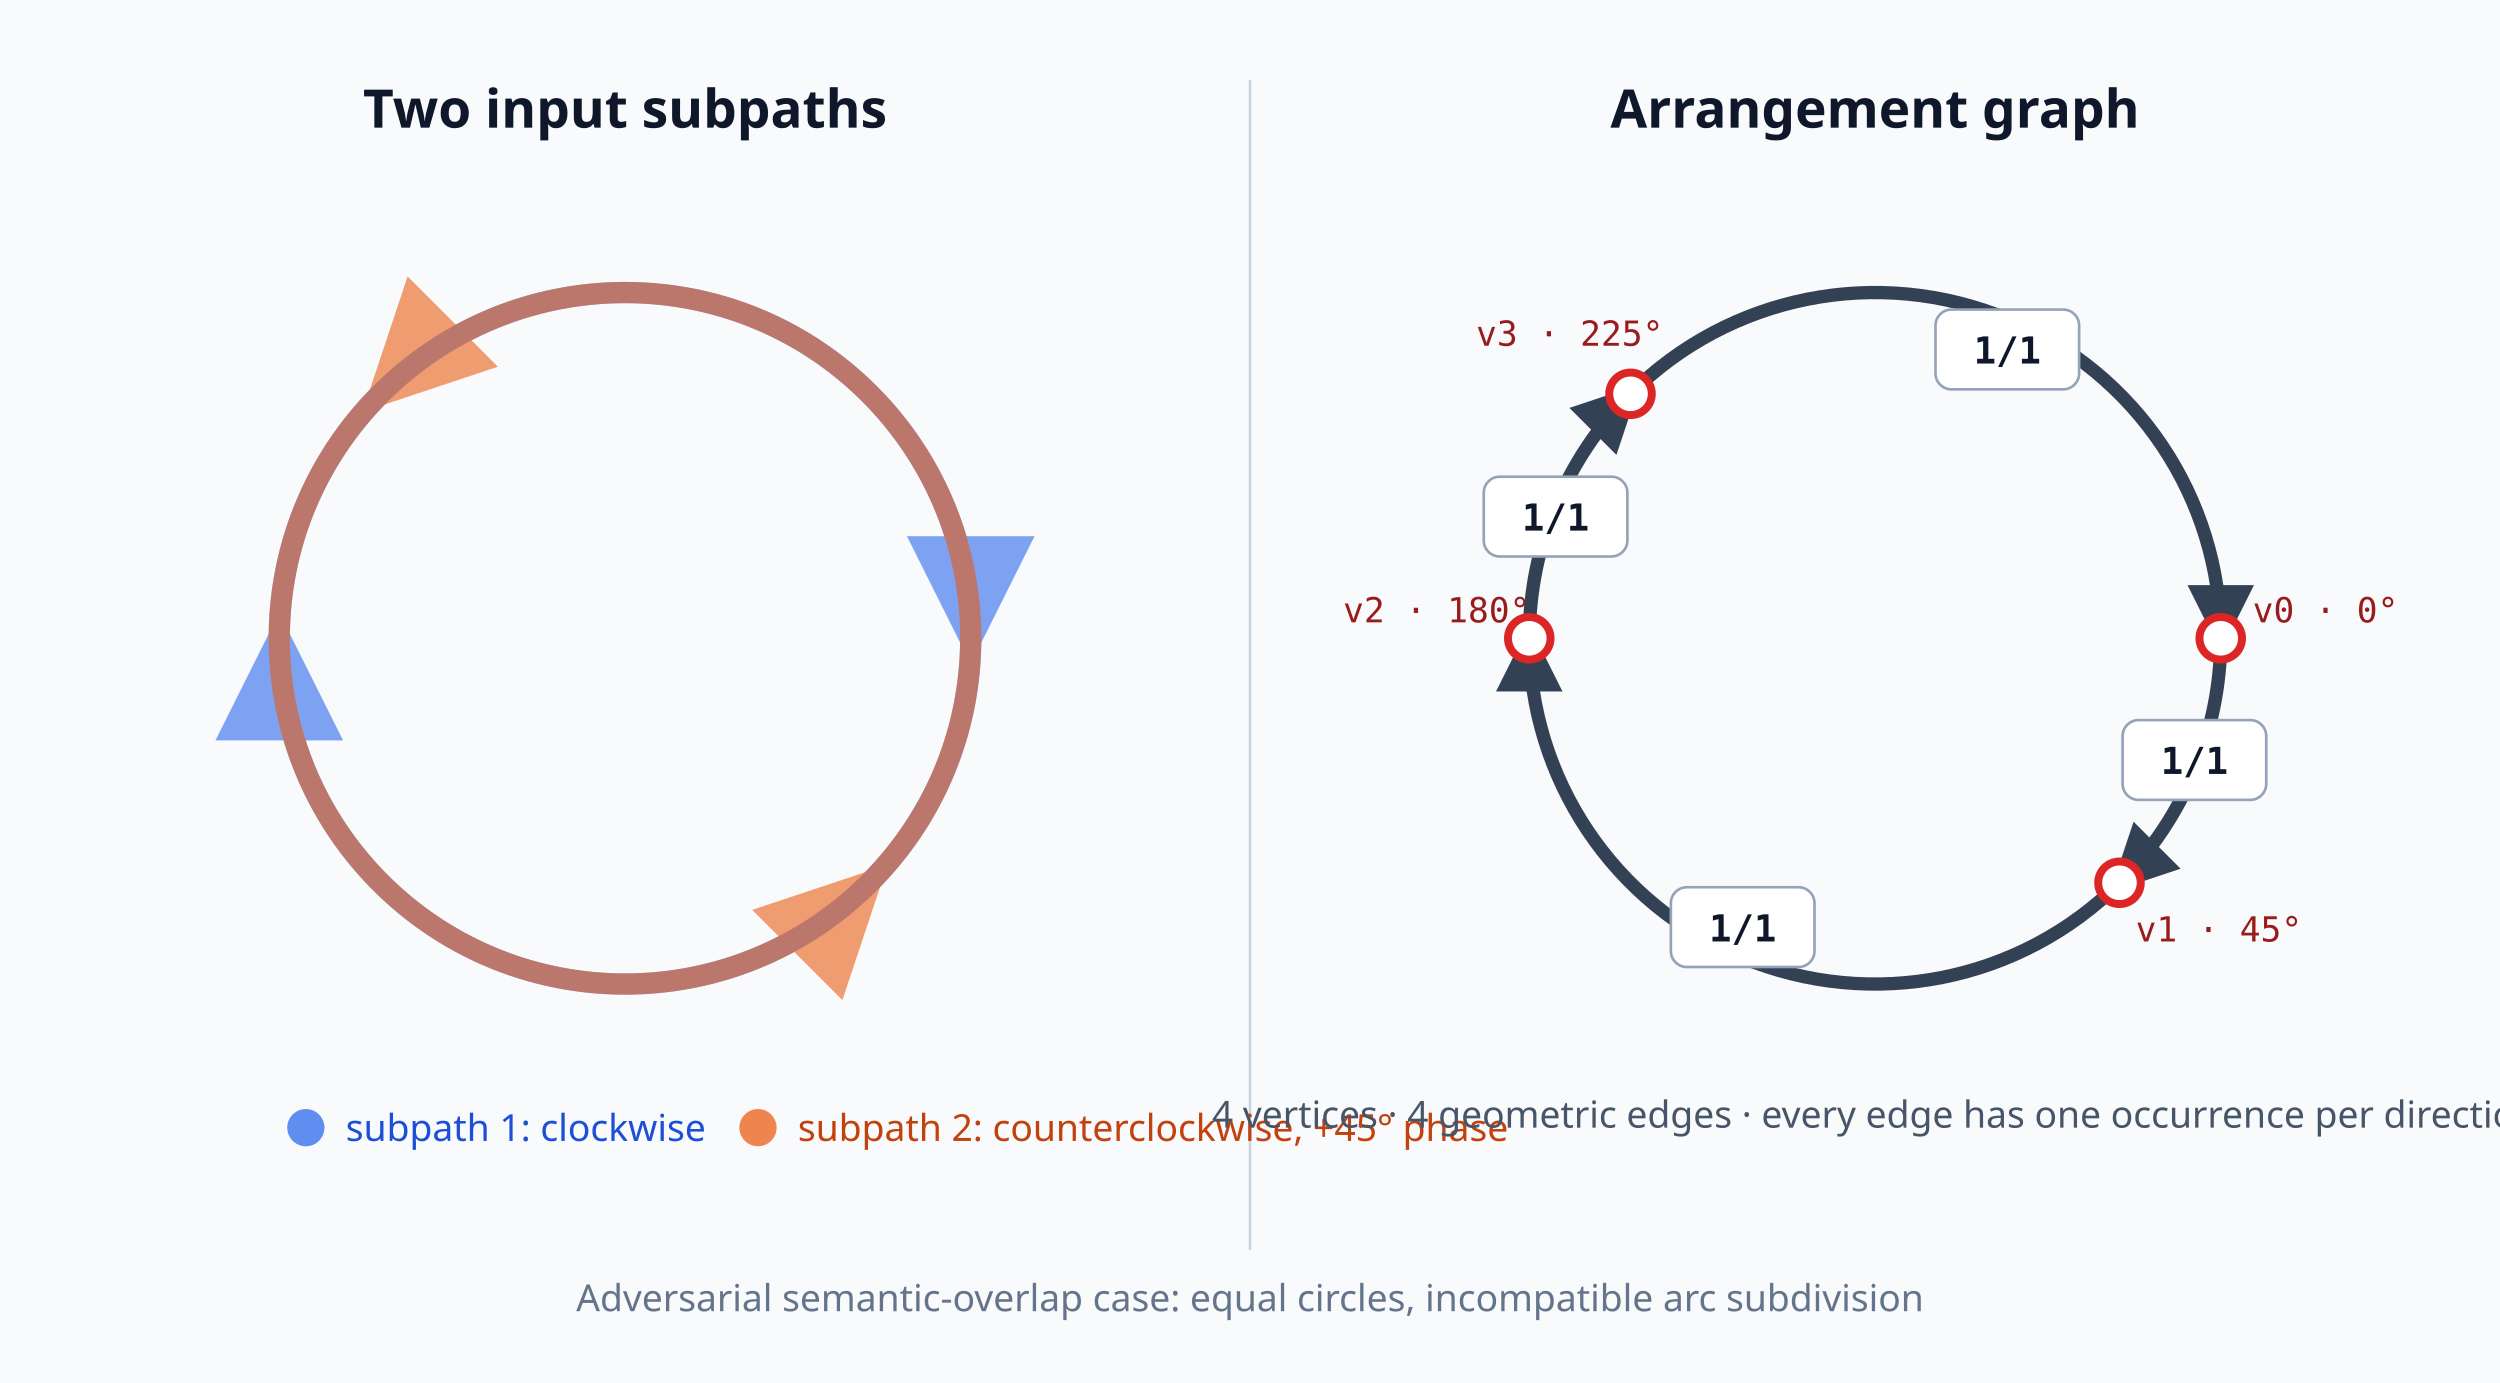
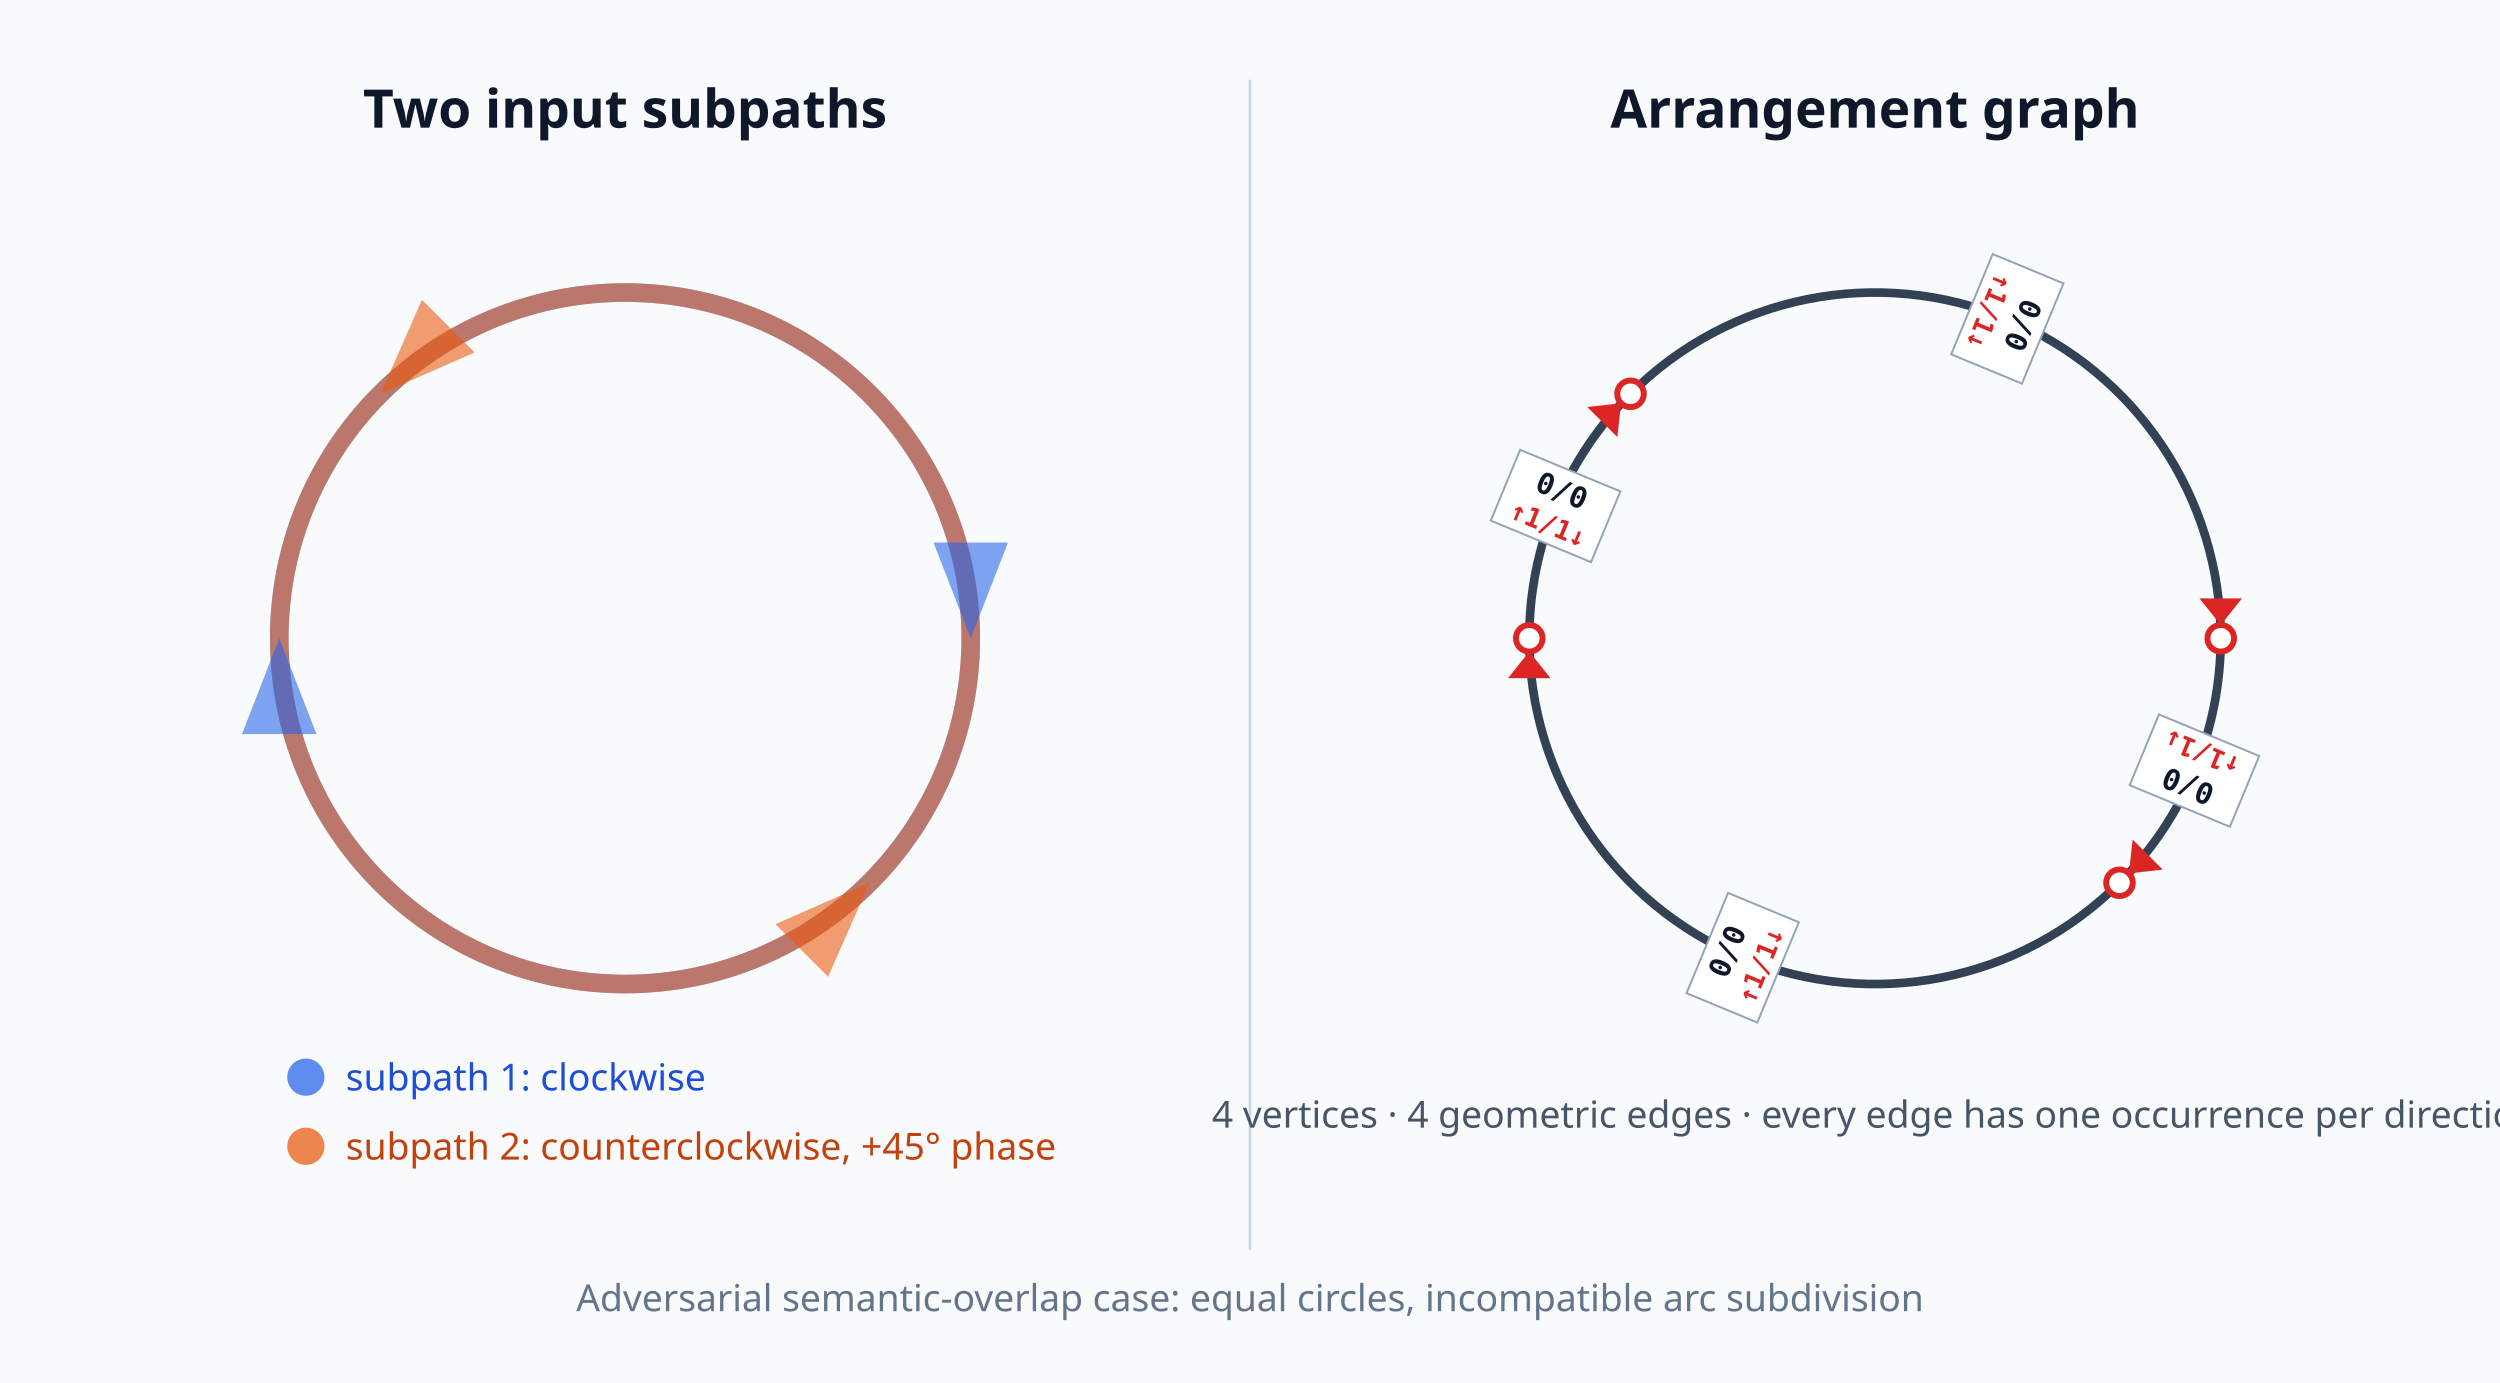
- <svg xmlns="http://www.w3.org/2000/svg" width="940" height="520" viewBox="0 0 940 520">
-   <defs>
-     <marker id="blue-arrow" viewBox="0 0 10 10" refX="8" refY="5" markerWidth="6" markerHeight="6" orient="auto">
-       <path d="M0 0 L10 5 L0 10z" fill="#2563eb" />
-     </marker>
-     <marker id="orange-arrow" viewBox="0 0 10 10" refX="8" refY="5" markerWidth="6" markerHeight="6" orient="auto">
-       <path d="M0 0 L10 5 L0 10z" fill="#ea580c" />
-     </marker>
-     <marker id="graph-arrow" viewBox="0 0 10 10" refX="8" refY="5" markerWidth="5" markerHeight="5" orient="auto">
-       <path d="M0 0 L10 5 L0 10z" fill="#334155" />
-     </marker>
-   </defs>
-   <rect width="940" height="520" fill="#f8fafc" />
-   <line x1="470" y1="30" x2="470" y2="470" stroke="#cbd5e1" />
-   <text x="235" y="48" text-anchor="middle" font-family="system-ui, sans-serif" font-size="20" font-weight="600" fill="#0f172a">Two input subpaths</text>
-   <text x="705" y="48" text-anchor="middle" font-family="system-ui, sans-serif" font-size="20" font-weight="600" fill="#0f172a">Arrangement graph</text>
-   <g fill="none" stroke="#2563eb" stroke-width="8" stroke-linecap="round" opacity="0.58" marker-end="url(#blue-arrow)">
-     <path d="M365 240 A130 130 0 0 1 105 240" />
-     <path d="M105 240 A130 130 0 0 1 365 240" />
-   </g>
-   <g fill="none" stroke="#ea580c" stroke-width="8" stroke-linecap="round" opacity="0.58" marker-end="url(#orange-arrow)">
-     <path d="M326.924 331.924 A130 130 0 0 0 143.076 148.076" />
-     <path d="M143.076 148.076 A130 130 0 0 0 326.924 331.924" />
-   </g>
-   <g font-family="system-ui, sans-serif" font-size="14">
-     <circle cx="115" cy="424" r="7" fill="#2563eb" opacity="0.72" />
-     <text x="130" y="429" fill="#1d4ed8">subpath 1: clockwise</text>
-     <circle cx="285" cy="424" r="7" fill="#ea580c" opacity="0.72" />
-     <text x="300" y="429" fill="#c2410c">subpath 2: counterclockwise, +45° phase</text>
-   </g>
-   <g fill="none" stroke="#334155" stroke-width="5" stroke-linecap="round" marker-end="url(#graph-arrow)">
-     <path d="M835 240 A130 130 0 0 1 796.924 331.924" />
-     <path d="M796.924 331.924 A130 130 0 0 1 575 240" />
-     <path d="M575 240 A130 130 0 0 1 613.076 148.076" />
-     <path d="M613.076 148.076 A130 130 0 0 1 835 240" />
-   </g>
-   <g fill="#fff" stroke="#dc2626" stroke-width="3">
-     <circle cx="835" cy="240" r="8" />
-     <circle cx="796.924" cy="331.924" r="8" />
-     <circle cx="575" cy="240" r="8" />
-     <circle cx="613.076" cy="148.076" r="8" />
-   </g>
-   <g fill="#991b1b" font-family="ui-monospace, monospace" font-size="13">
-     <text x="847" y="234">v0 · 0°</text>
-     <text x="803" y="354">v1 · 45°</text>
-     <text x="505" y="234">v2 · 180°</text>
-     <text x="555" y="130">v3 · 225°</text>
-   </g>
-   <g font-family="ui-monospace, monospace" font-size="14" font-weight="700" fill="#0f172a" text-anchor="middle">
-     <g>
-       <rect x="798.104" y="270.758" width="54" height="30" rx="6" fill="#fff" stroke="#94a3b8" />
-       <text x="825.104" y="291">1/1</text>
-     </g>
-     <g>
-       <rect x="628.250" y="333.602" width="54" height="30" rx="6" fill="#fff" stroke="#94a3b8" />
-       <text x="655.250" y="354">1/1</text>
-     </g>
-     <g>
-       <rect x="557.896" y="179.242" width="54" height="30" rx="6" fill="#fff" stroke="#94a3b8" />
-       <text x="584.896" y="199.5">1/1</text>
-     </g>
-     <g>
-       <rect x="727.750" y="116.398" width="54" height="30" rx="6" fill="#fff" stroke="#94a3b8" />
-       <text x="754.750" y="136.7">1/1</text>
-     </g>
-   </g>
-   <text x="705" y="424" text-anchor="middle" font-family="system-ui, sans-serif" font-size="14" fill="#475569">4 vertices · 4 geometric edges · every edge has one occurrence per direction</text>
-   <text x="470" y="493" text-anchor="middle" font-family="system-ui, sans-serif" font-size="14" fill="#64748b">Adversarial semantic-overlap case: equal circles, incompatible arc subdivision</text>
+ <svg xmlns="http://www.w3.org/2000/svg" viewBox="0 0 940 520" width="940" height="520">
+   <rect x="0" y="0" width="940" height="520" style="fill: #f8fafc; stroke: none" />
+   <path d="M 470 30 V 470" style="fill: none; stroke: #cbd5e1; stroke-width: 1" />
+   <text x="235" y="48" font-size="20" style="fill: #0f172a; font-family: system-ui, sans-serif; font-weight: 650; text-anchor: middle">Two input subpaths</text>
+   <text x="705" y="48" font-size="20" style="fill: #0f172a; font-family: system-ui, sans-serif; font-weight: 650; text-anchor: middle">Arrangement graph</text>
+   <path d="M 365 240 A 130 130 0 0 1 105 240 A 130 130 0 0 1 365 240 Z" style="fill: none; stroke: #2563eb; stroke-width: 7; stroke-opacity: 0.58" />
+   <path d="M 326.924 331.924 A 130 130 0 0 0 143.076 148.076 A 130 130 0 0 0 326.924 331.924 Z" style="fill: none; stroke: #ea580c; stroke-width: 7; stroke-opacity: 0.58" />
+   <circle cx="115" cy="405" r="7" style="fill: #2563eb; fill-opacity: 0.72; stroke: none" />
+   <text x="130" y="410" font-size="14" style="fill: #1d4ed8; font-family: system-ui, sans-serif; text-anchor: start">subpath 1: clockwise</text>
+   <circle cx="115" cy="431" r="7" style="fill: #ea580c; fill-opacity: 0.72; stroke: none" />
+   <text x="130" y="436" font-size="14" style="fill: #c2410c; font-family: system-ui, sans-serif; text-anchor: start">subpath 2: counterclockwise, +45° phase</text>
+   <text x="705" y="424" font-size="14" style="fill: #475569; font-family: system-ui, sans-serif; text-anchor: middle">4 vertices · 4 geometric edges · every edge has one occurrence per direction</text>
+   <text x="470" y="493" font-size="14" style="fill: #64748b; font-family: system-ui, sans-serif; text-anchor: middle">Adversarial semantic-overlap case: equal circles, incompatible arc subdivision</text>
+   <path d="M 105 240 L 119 276 H 91 Z" style="fill: #2563eb; fill-opacity: 0.58; stroke: none" />
+   <path d="M 365 240 L 351 204 H 379 Z" style="fill: #2563eb; fill-opacity: 0.58; stroke: none" />
+   <path d="M 143.076 148.076 L 158.632 112.721 L 178.431 132.52 Z" style="fill: #ea580c; fill-opacity: 0.58; stroke: none" />
+   <path d="M 326.924 331.924 L 311.368 367.279 L 291.569 347.48 Z" style="fill: #ea580c; fill-opacity: 0.58; stroke: none" />
+   <path d="M 835 240 A 130 130 0 0 1 796.924 331.924" style="fill: none; stroke: #334155; stroke-width: 3.25" />
+   <path d="M 800.459 328.388 L 801.874 315.66 L 813.187 326.974 Z" style="fill: #dc2626; fill-opacity: 1.0; stroke: none" />
+   <rect x="804.704" y="275.349" width="40.8" height="28.8" style="fill: #fff; stroke: #94a3b8; stroke-width: 0.75" transform="rotate(202.5 825.1043 289.7489)" />
+   <text x="825.104" y="287.349" font-size="11" style="fill: #0f172a; font-family: ui-monospace, monospace; font-weight: 700; text-anchor: middle" transform="rotate(202.5 825.1043 289.7489)">0/0</text>
+   <text x="825.104" y="300.549" font-size="10" style="fill: #dc2626; font-family: ui-monospace, monospace; font-weight: 700; text-anchor: middle" transform="rotate(202.5 825.1043 289.7489)">↑1/1↓</text>
+   <path d="M 796.924 331.924 A 130 130 0 0 1 575 240" style="fill: none; stroke: #334155; stroke-width: 3.25" />
+   <path d="M 575 245 L 583 255 H 567 Z" style="fill: #dc2626; fill-opacity: 1.0; stroke: none" />
+   <rect x="634.851" y="345.704" width="40.8" height="28.8" style="fill: #fff; stroke: #94a3b8; stroke-width: 0.75" transform="rotate(-67.5 655.2512 360.1043)" />
+   <text x="655.251" y="357.704" font-size="11" style="fill: #0f172a; font-family: ui-monospace, monospace; font-weight: 700; text-anchor: middle" transform="rotate(-67.5 655.2512 360.1043)">0/0</text>
+   <text x="655.251" y="370.904" font-size="10" style="fill: #dc2626; font-family: ui-monospace, monospace; font-weight: 700; text-anchor: middle" transform="rotate(-67.5 655.2512 360.1043)">↑1/1↓</text>
+   <path d="M 575 240 A 130 130 0 0 1 613.076 148.076" style="fill: none; stroke: #334155; stroke-width: 3.25" />
+   <path d="M 609.541 151.612 L 608.126 164.34 L 596.813 153.026 Z" style="fill: #dc2626; fill-opacity: 1.0; stroke: none" />
+   <rect x="564.496" y="175.851" width="40.8" height="28.8" style="fill: #fff; stroke: #94a3b8; stroke-width: 0.75" transform="rotate(22.5 584.8957 190.2511)" />
+   <text x="584.896" y="187.851" font-size="11" style="fill: #0f172a; font-family: ui-monospace, monospace; font-weight: 700; text-anchor: middle" transform="rotate(22.5 584.8957 190.2511)">0/0</text>
+   <text x="584.896" y="201.051" font-size="10" style="fill: #dc2626; font-family: ui-monospace, monospace; font-weight: 700; text-anchor: middle" transform="rotate(22.5 584.8957 190.2511)">↑1/1↓</text>
+   <path d="M 613.076 148.076 A 130 130 0 0 1 835 240" style="fill: none; stroke: #334155; stroke-width: 3.25" />
+   <path d="M 835 235 L 827 225 H 843 Z" style="fill: #dc2626; fill-opacity: 1.0; stroke: none" />
+   <rect x="734.349" y="105.496" width="40.8" height="28.8" style="fill: #fff; stroke: #94a3b8; stroke-width: 0.75" transform="rotate(112.5 754.7488 119.8957)" />
+   <text x="754.749" y="117.496" font-size="11" style="fill: #0f172a; font-family: ui-monospace, monospace; font-weight: 700; text-anchor: middle" transform="rotate(112.5 754.7488 119.8957)">0/0</text>
+   <text x="754.749" y="130.696" font-size="10" style="fill: #dc2626; font-family: ui-monospace, monospace; font-weight: 700; text-anchor: middle" transform="rotate(112.5 754.7488 119.8957)">↑1/1↓</text>
+   <circle cx="835" cy="240" r="5" style="fill: #fff; stroke: #dc2626; stroke-width: 2.25" />
+   <circle cx="796.924" cy="331.924" r="5" style="fill: #fff; stroke: #dc2626; stroke-width: 2.25" />
+   <circle cx="575" cy="240" r="5" style="fill: #fff; stroke: #dc2626; stroke-width: 2.25" />
+   <circle cx="613.076" cy="148.076" r="5" style="fill: #fff; stroke: #dc2626; stroke-width: 2.25" />
</svg>
